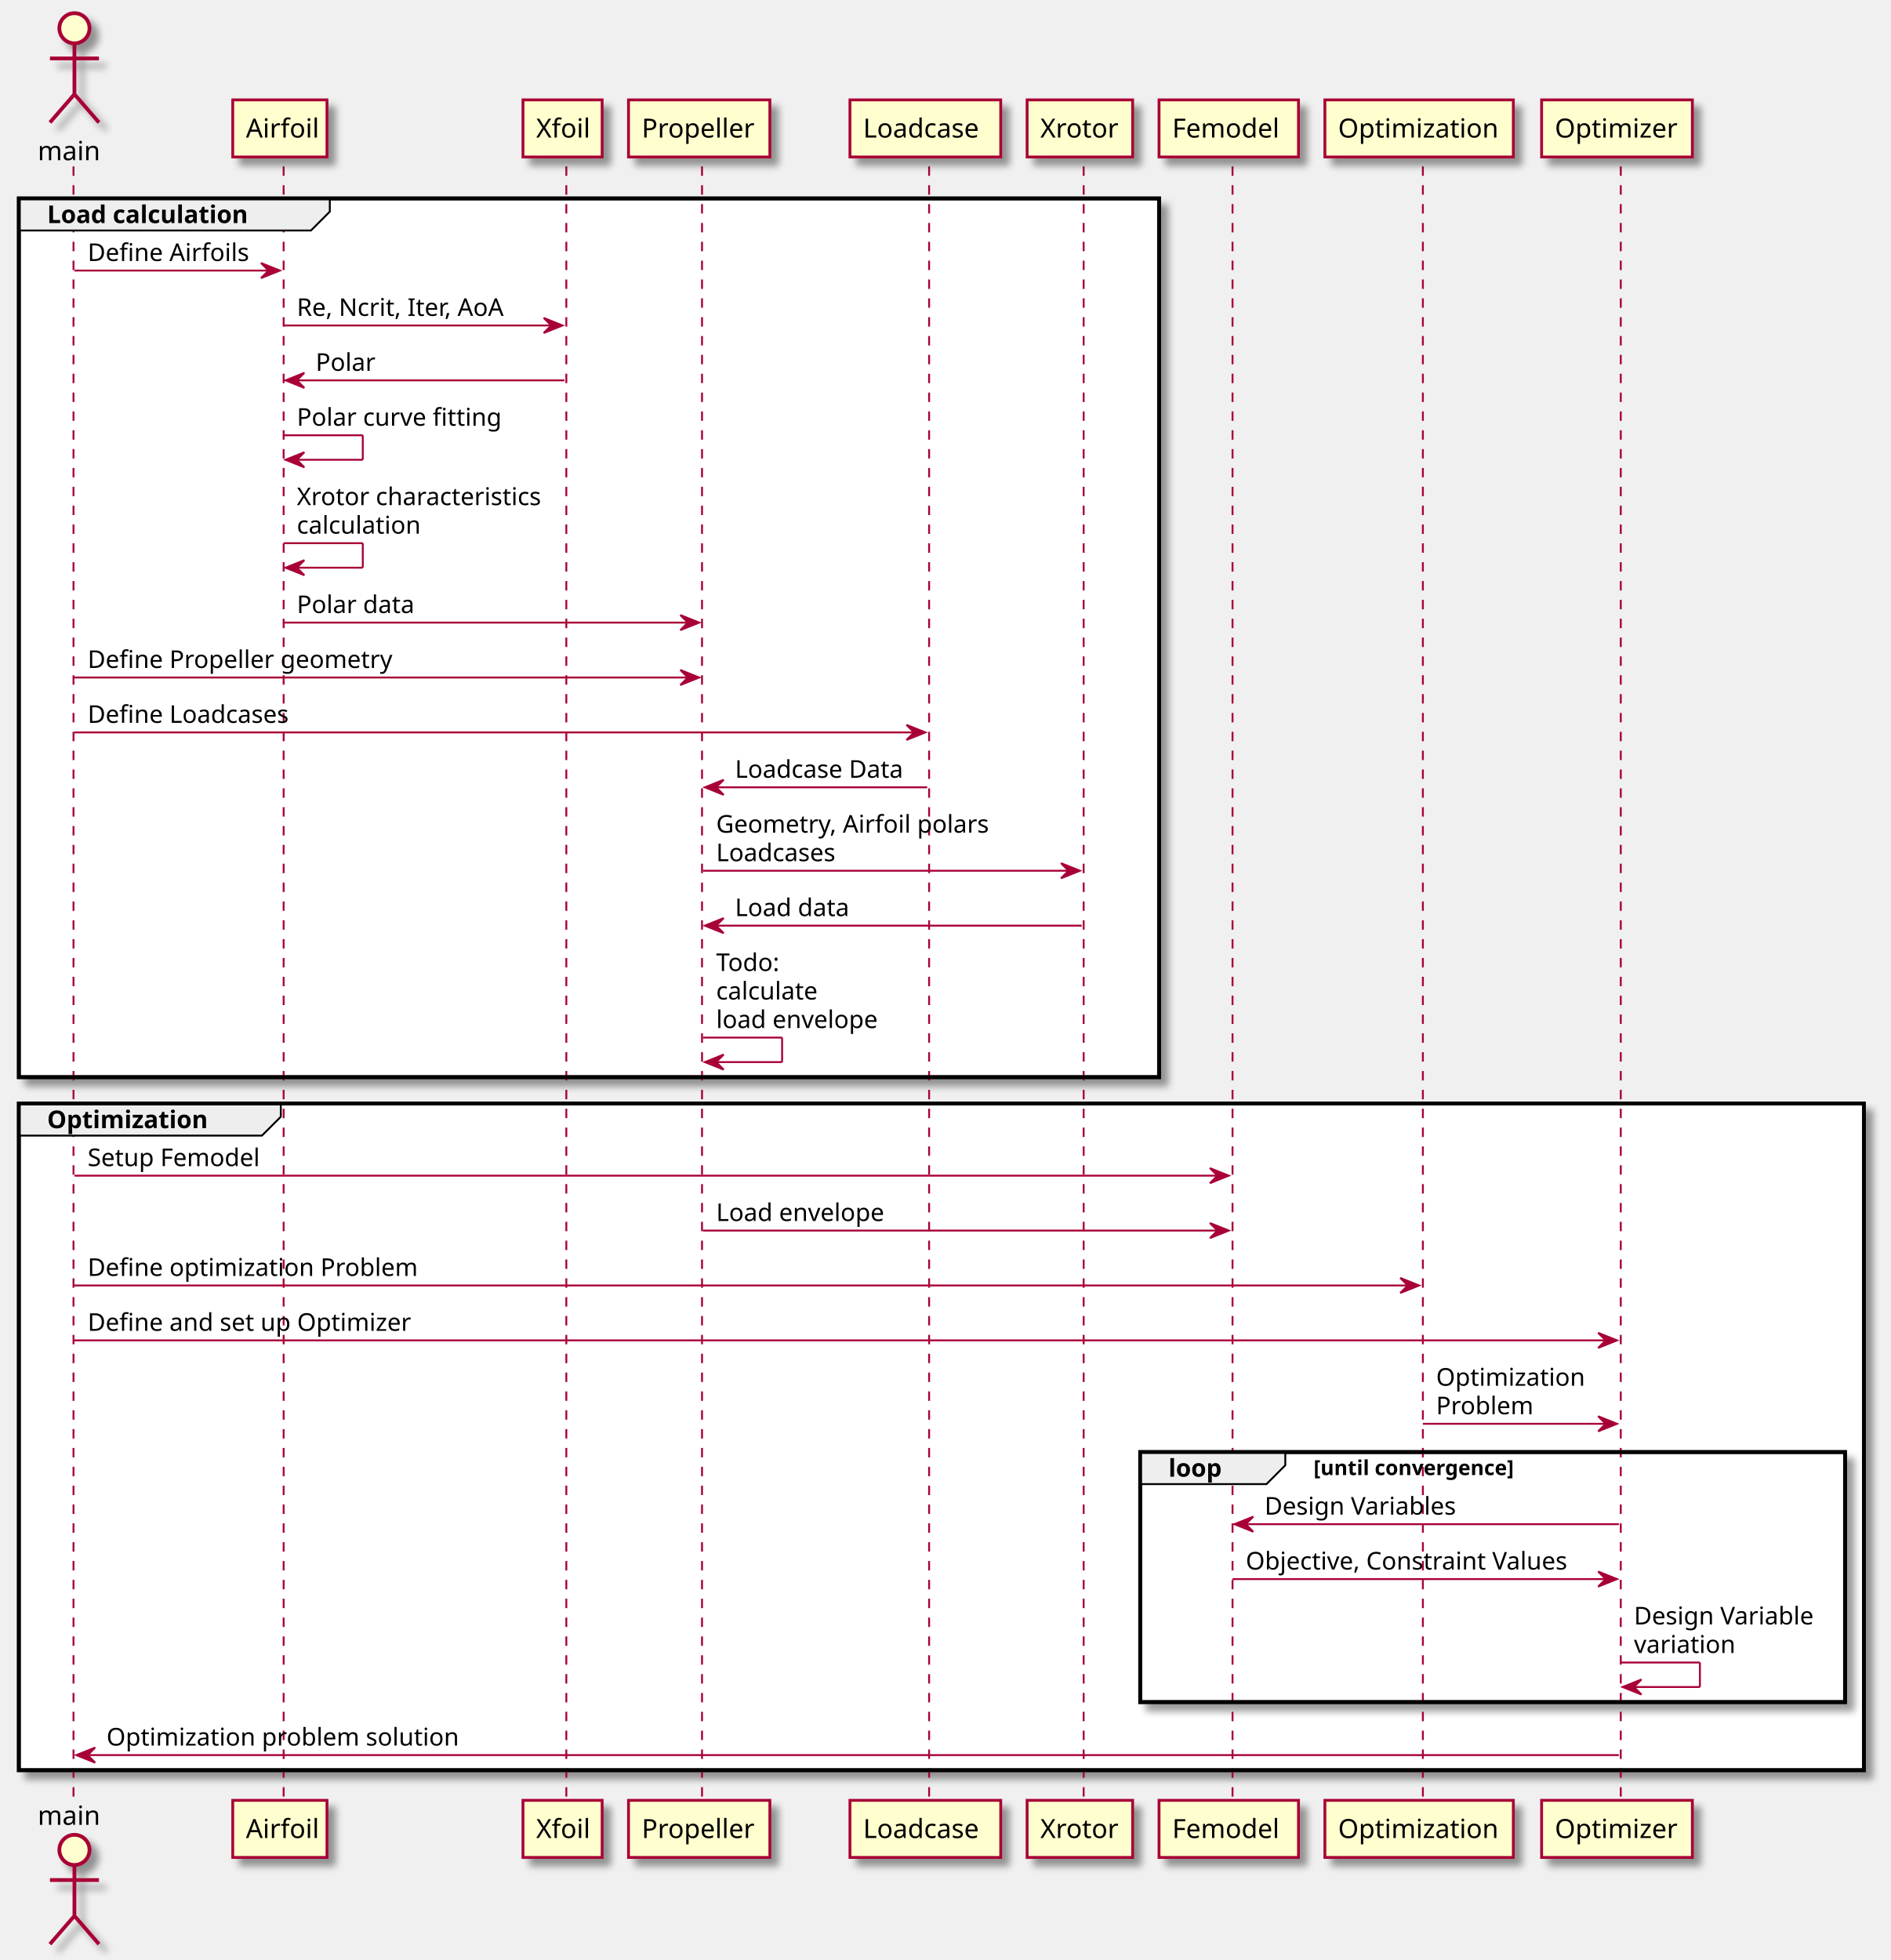
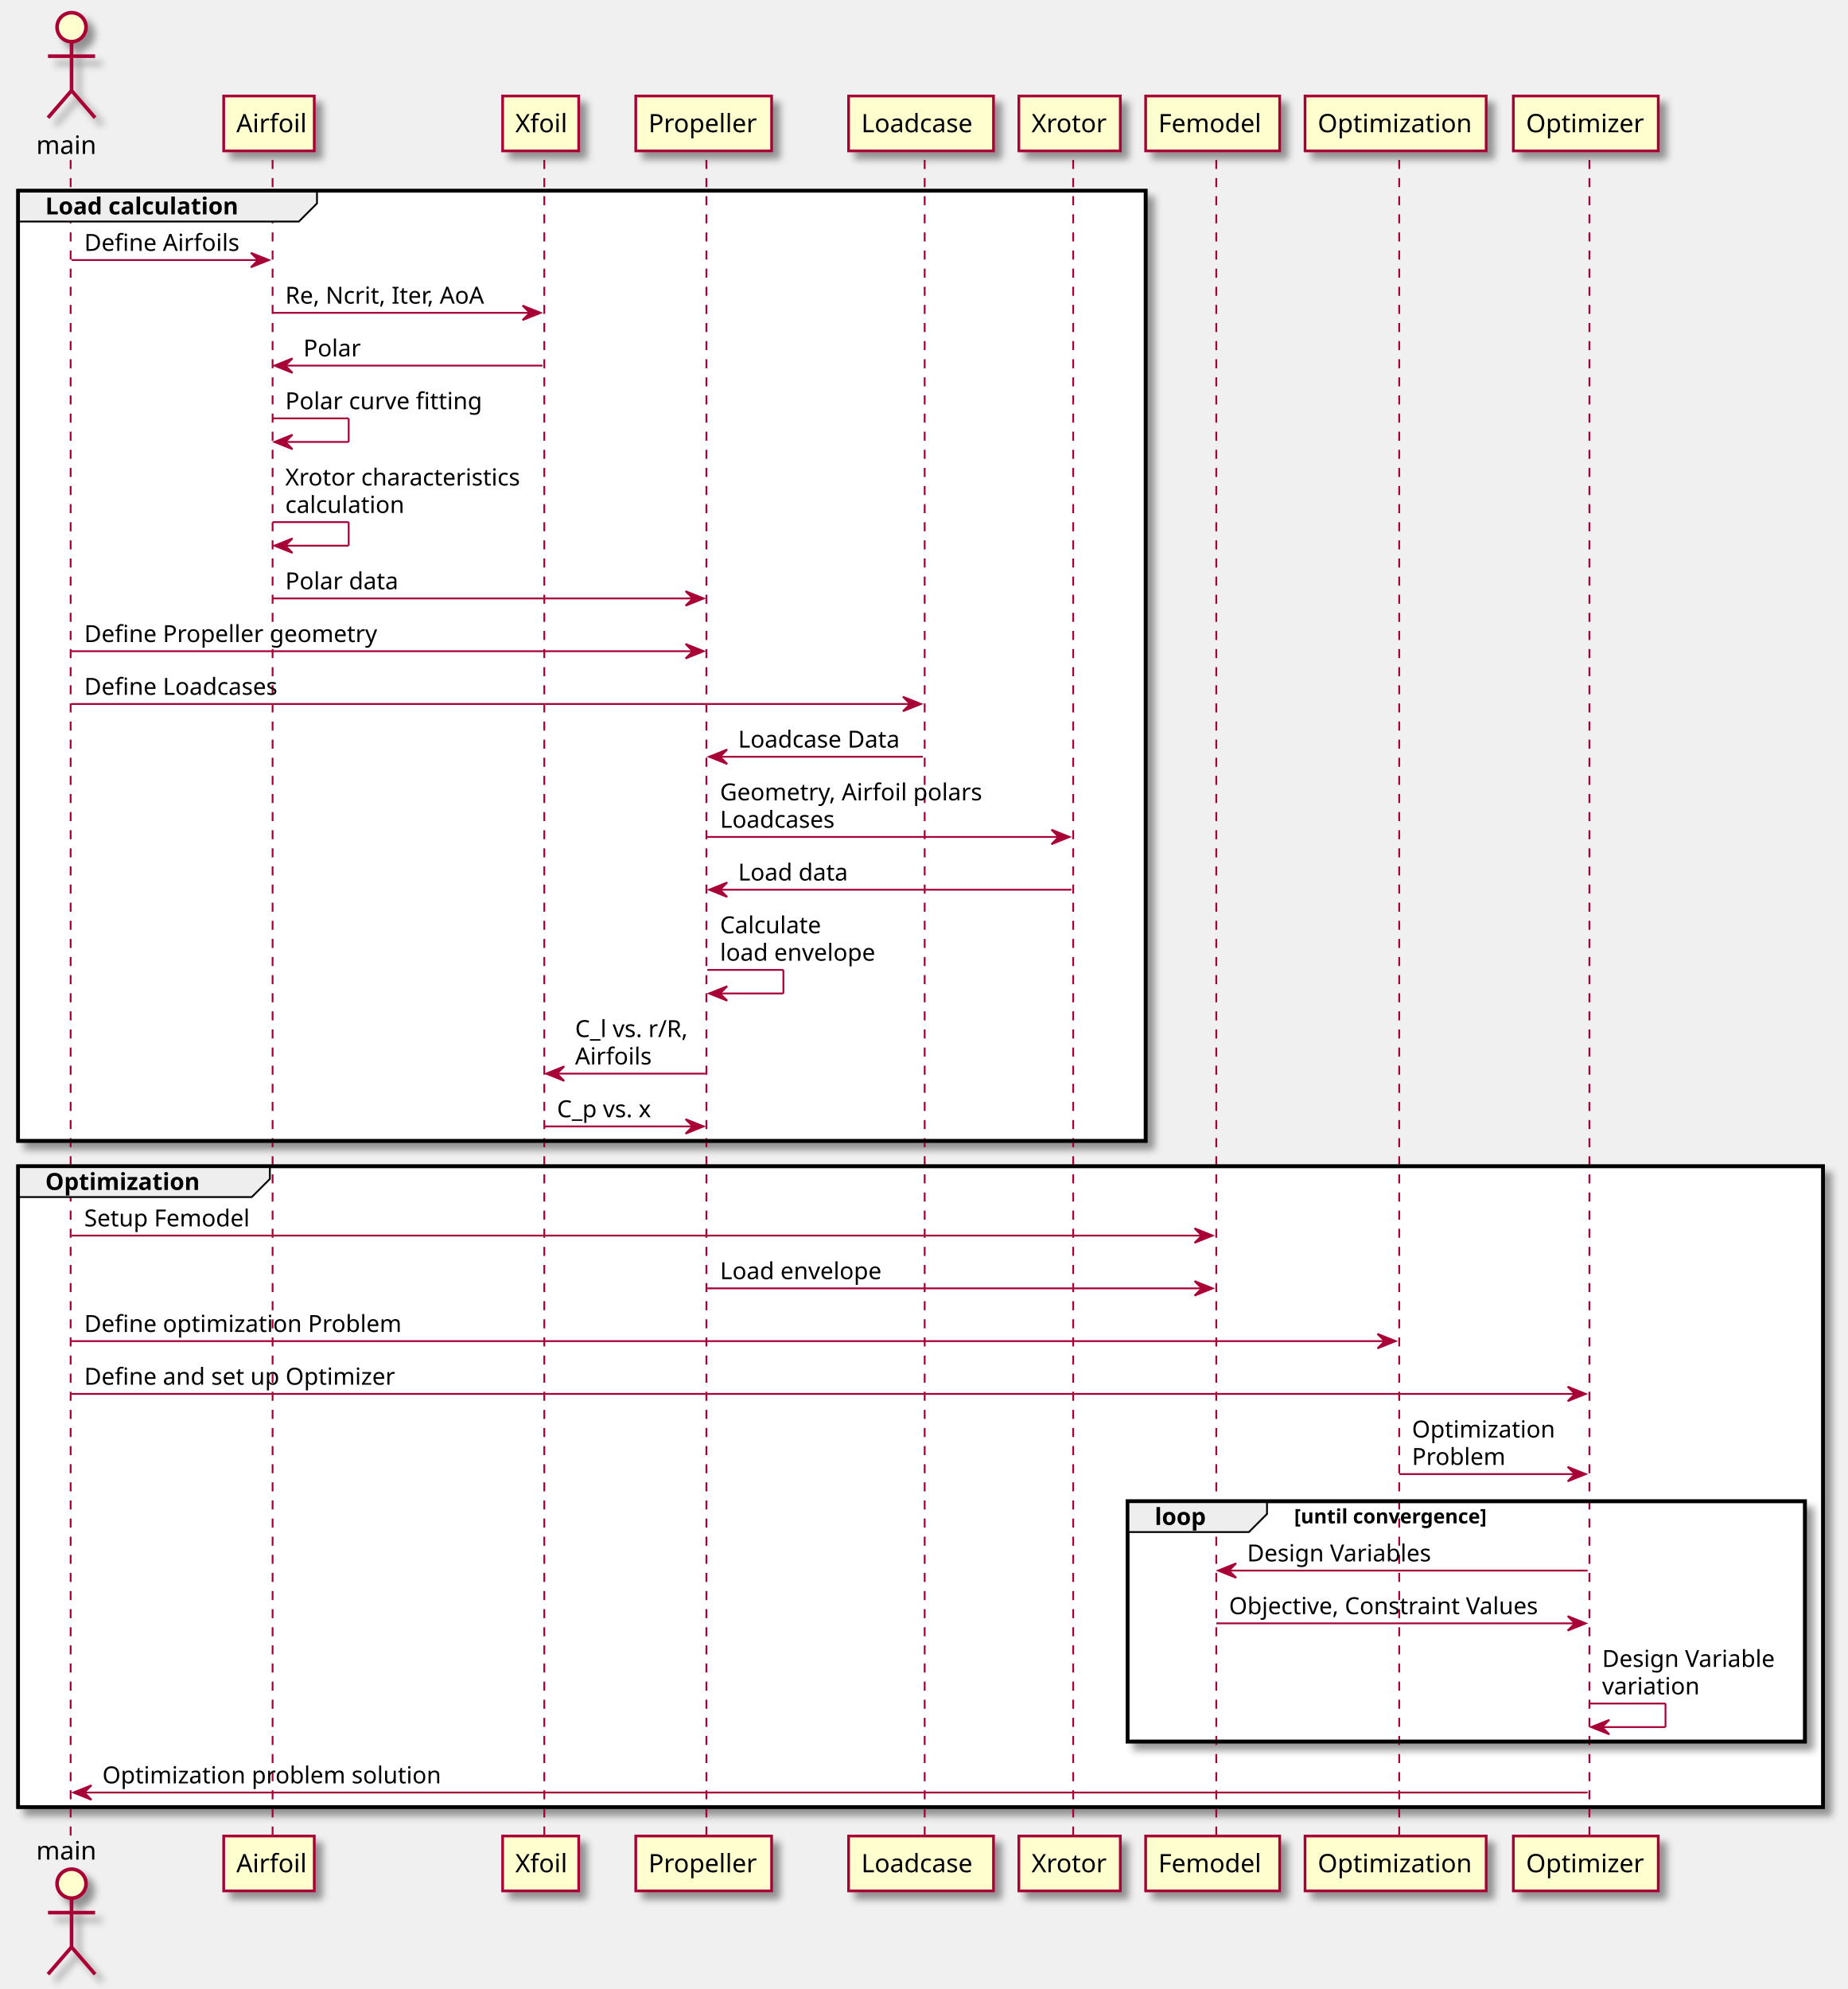
- <svg xmlns="http://www.w3.org/2000/svg" contentScriptType="application/ecmascript" contentStyleType="text/css" height="1040px" preserveAspectRatio="none" style="width:1003px;height:1040px;" version="1.1" viewBox="0 0 1003 1040" width="1003px" zoomAndPan="magnify">
+ <svg xmlns="http://www.w3.org/2000/svg" contentScriptType="application/ecmascript" contentStyleType="text/css" height="1098px" preserveAspectRatio="none" style="width:1020px;height:1098px;" version="1.1" viewBox="0 0 1020 1098" width="1020px" zoomAndPan="magnify">
  <defs>
-     <filter height="300%" id="fwmgeyakkzfft" width="300%" x="-1" y="-1">
+     <filter height="300%" id="f1nc83i99yvgrn" width="300%" x="-1" y="-1">
      <feGaussianBlur result="blurOut" stdDeviation="2.0" />
      <feColorMatrix in="blurOut" result="blurOut2" type="matrix" values="0 0 0 0 0 0 0 0 0 0 0 0 0 0 0 0 0 0 .4 0" />
      <feOffset dx="4.0" dy="4.0" in="blurOut2" result="blurOut3" />
      <feBlend in="SourceGraphic" in2="blurOut3" mode="normal" />
    </filter>
  </defs>
  <g>
-     <rect fill="#FFFFFF" filter="url(#fwmgeyakkzfft)" height="466.258" style="stroke: #000000; stroke-width: 2.0;" width="605" x="10" y="105.297" />
-     <rect fill="#FFFFFF" filter="url(#fwmgeyakkzfft)" height="353.727" style="stroke: #000000; stroke-width: 2.0;" width="979" x="10" y="585.555" />
-     <rect fill="#FFFFFF" filter="url(#fwmgeyakkzfft)" height="132.664" style="stroke: #000000; stroke-width: 2.0;" width="374" x="605" y="770.484" />
-     <line style="stroke: #A80036; stroke-width: 1.0; stroke-dasharray: 5.0,5.0;" x1="39" x2="39" y1="88.297" y2="956.281" />
-     <line style="stroke: #A80036; stroke-width: 1.0; stroke-dasharray: 5.0,5.0;" x1="150.5" x2="150.5" y1="88.297" y2="956.281" />
-     <line style="stroke: #A80036; stroke-width: 1.0; stroke-dasharray: 5.0,5.0;" x1="300.5" x2="300.5" y1="88.297" y2="956.281" />
-     <line style="stroke: #A80036; stroke-width: 1.0; stroke-dasharray: 5.0,5.0;" x1="372.5" x2="372.5" y1="88.297" y2="956.281" />
-     <line style="stroke: #A80036; stroke-width: 1.0; stroke-dasharray: 5.0,5.0;" x1="493" x2="493" y1="88.297" y2="956.281" />
-     <line style="stroke: #A80036; stroke-width: 1.0; stroke-dasharray: 5.0,5.0;" x1="575" x2="575" y1="88.297" y2="956.281" />
-     <line style="stroke: #A80036; stroke-width: 1.0; stroke-dasharray: 5.0,5.0;" x1="654" x2="654" y1="88.297" y2="956.281" />
-     <line style="stroke: #A80036; stroke-width: 1.0; stroke-dasharray: 5.0,5.0;" x1="755" x2="755" y1="88.297" y2="956.281" />
-     <line style="stroke: #A80036; stroke-width: 1.0; stroke-dasharray: 5.0,5.0;" x1="860" x2="860" y1="88.297" y2="956.281" />
+     <rect fill="#FFFFFF" filter="url(#f1nc83i99yvgrn)" height="524.523" style="stroke: #000000; stroke-width: 2.0;" width="622.5" x="10" y="105.297" />
+     <rect fill="#FFFFFF" filter="url(#f1nc83i99yvgrn)" height="353.727" style="stroke: #000000; stroke-width: 2.0;" width="996.5" x="10" y="643.82" />
+     <rect fill="#FFFFFF" filter="url(#f1nc83i99yvgrn)" height="132.664" style="stroke: #000000; stroke-width: 2.0;" width="374" x="622.5" y="828.75" />
+     <line style="stroke: #A80036; stroke-width: 1.0; stroke-dasharray: 5.0,5.0;" x1="39" x2="39" y1="88.297" y2="1014.547" />
+     <line style="stroke: #A80036; stroke-width: 1.0; stroke-dasharray: 5.0,5.0;" x1="150.5" x2="150.5" y1="88.297" y2="1014.547" />
+     <line style="stroke: #A80036; stroke-width: 1.0; stroke-dasharray: 5.0,5.0;" x1="300.5" x2="300.5" y1="88.297" y2="1014.547" />
+     <line style="stroke: #A80036; stroke-width: 1.0; stroke-dasharray: 5.0,5.0;" x1="390" x2="390" y1="88.297" y2="1014.547" />
+     <line style="stroke: #A80036; stroke-width: 1.0; stroke-dasharray: 5.0,5.0;" x1="510.5" x2="510.5" y1="88.297" y2="1014.547" />
+     <line style="stroke: #A80036; stroke-width: 1.0; stroke-dasharray: 5.0,5.0;" x1="592.5" x2="592.5" y1="88.297" y2="1014.547" />
+     <line style="stroke: #A80036; stroke-width: 1.0; stroke-dasharray: 5.0,5.0;" x1="671.5" x2="671.5" y1="88.297" y2="1014.547" />
+     <line style="stroke: #A80036; stroke-width: 1.0; stroke-dasharray: 5.0,5.0;" x1="772.5" x2="772.5" y1="88.297" y2="1014.547" />
+     <line style="stroke: #A80036; stroke-width: 1.0; stroke-dasharray: 5.0,5.0;" x1="877.5" x2="877.5" y1="88.297" y2="1014.547" />
    <text fill="#000000" font-family="sans-serif" font-size="14" lengthAdjust="spacingAndGlyphs" textLength="33" x="20" y="84.995">main</text>
-     <ellipse cx="39.5" cy="15" fill="#FEFECE" filter="url(#fwmgeyakkzfft)" rx="8" ry="8" style="stroke: #A80036; stroke-width: 2.0;" />
-     <path d="M39.5,23 L39.5,50 M26.5,31 L52.5,31 M39.5,50 L26.5,65 M39.5,50 L52.5,65 " fill="none" filter="url(#fwmgeyakkzfft)" style="stroke: #A80036; stroke-width: 2.0;" />
-     <text fill="#000000" font-family="sans-serif" font-size="14" lengthAdjust="spacingAndGlyphs" textLength="33" x="20" y="968.276">main</text>
-     <ellipse cx="39.5" cy="981.578" fill="#FEFECE" filter="url(#fwmgeyakkzfft)" rx="8" ry="8" style="stroke: #A80036; stroke-width: 2.0;" />
-     <path d="M39.5,989.578 L39.5,1016.578 M26.5,997.578 L52.5,997.578 M39.5,1016.578 L26.5,1031.578 M39.5,1016.578 L52.5,1031.578 " fill="none" filter="url(#fwmgeyakkzfft)" style="stroke: #A80036; stroke-width: 2.0;" />
-     <rect fill="#FEFECE" filter="url(#fwmgeyakkzfft)" height="30.297" style="stroke: #A80036; stroke-width: 1.5;" width="50" x="123.5" y="53" />
+     <ellipse cx="39.5" cy="15" fill="#FEFECE" filter="url(#f1nc83i99yvgrn)" rx="8" ry="8" style="stroke: #A80036; stroke-width: 2.0;" />
+     <path d="M39.5,23 L39.5,50 M26.5,31 L52.5,31 M39.5,50 L26.5,65 M39.5,50 L52.5,65 " fill="none" filter="url(#f1nc83i99yvgrn)" style="stroke: #A80036; stroke-width: 2.0;" />
+     <text fill="#000000" font-family="sans-serif" font-size="14" lengthAdjust="spacingAndGlyphs" textLength="33" x="20" y="1026.542">main</text>
+     <ellipse cx="39.5" cy="1039.844" fill="#FEFECE" filter="url(#f1nc83i99yvgrn)" rx="8" ry="8" style="stroke: #A80036; stroke-width: 2.0;" />
+     <path d="M39.5,1047.844 L39.5,1074.844 M26.5,1055.844 L52.5,1055.844 M39.5,1074.844 L26.5,1089.844 M39.5,1074.844 L52.5,1089.844 " fill="none" filter="url(#f1nc83i99yvgrn)" style="stroke: #A80036; stroke-width: 2.0;" />
+     <rect fill="#FEFECE" filter="url(#f1nc83i99yvgrn)" height="30.297" style="stroke: #A80036; stroke-width: 1.5;" width="50" x="123.5" y="53" />
    <text fill="#000000" font-family="sans-serif" font-size="14" lengthAdjust="spacingAndGlyphs" textLength="36" x="130.5" y="72.995">Airfoil</text>
-     <rect fill="#FEFECE" filter="url(#fwmgeyakkzfft)" height="30.297" style="stroke: #A80036; stroke-width: 1.5;" width="50" x="123.5" y="955.281" />
-     <text fill="#000000" font-family="sans-serif" font-size="14" lengthAdjust="spacingAndGlyphs" textLength="36" x="130.5" y="975.276">Airfoil</text>
-     <rect fill="#FEFECE" filter="url(#fwmgeyakkzfft)" height="30.297" style="stroke: #A80036; stroke-width: 1.5;" width="42" x="277.5" y="53" />
+     <rect fill="#FEFECE" filter="url(#f1nc83i99yvgrn)" height="30.297" style="stroke: #A80036; stroke-width: 1.5;" width="50" x="123.5" y="1013.547" />
+     <text fill="#000000" font-family="sans-serif" font-size="14" lengthAdjust="spacingAndGlyphs" textLength="36" x="130.5" y="1033.542">Airfoil</text>
+     <rect fill="#FEFECE" filter="url(#f1nc83i99yvgrn)" height="30.297" style="stroke: #A80036; stroke-width: 1.5;" width="42" x="277.5" y="53" />
    <text fill="#000000" font-family="sans-serif" font-size="14" lengthAdjust="spacingAndGlyphs" textLength="28" x="284.5" y="72.995">Xfoil</text>
-     <rect fill="#FEFECE" filter="url(#fwmgeyakkzfft)" height="30.297" style="stroke: #A80036; stroke-width: 1.5;" width="42" x="277.5" y="955.281" />
-     <text fill="#000000" font-family="sans-serif" font-size="14" lengthAdjust="spacingAndGlyphs" textLength="28" x="284.5" y="975.276">Xfoil</text>
-     <rect fill="#FEFECE" filter="url(#fwmgeyakkzfft)" height="30.297" style="stroke: #A80036; stroke-width: 1.5;" width="75" x="333.5" y="53" />
-     <text fill="#000000" font-family="sans-serif" font-size="14" lengthAdjust="spacingAndGlyphs" textLength="61" x="340.5" y="72.995">Propeller</text>
-     <rect fill="#FEFECE" filter="url(#fwmgeyakkzfft)" height="30.297" style="stroke: #A80036; stroke-width: 1.5;" width="75" x="333.5" y="955.281" />
-     <text fill="#000000" font-family="sans-serif" font-size="14" lengthAdjust="spacingAndGlyphs" textLength="61" x="340.5" y="975.276">Propeller</text>
-     <rect fill="#FEFECE" filter="url(#fwmgeyakkzfft)" height="30.297" style="stroke: #A80036; stroke-width: 1.5;" width="80" x="451" y="53" />
-     <text fill="#000000" font-family="sans-serif" font-size="14" lengthAdjust="spacingAndGlyphs" textLength="66" x="458" y="72.995">Loadcase</text>
-     <rect fill="#FEFECE" filter="url(#fwmgeyakkzfft)" height="30.297" style="stroke: #A80036; stroke-width: 1.5;" width="80" x="451" y="955.281" />
-     <text fill="#000000" font-family="sans-serif" font-size="14" lengthAdjust="spacingAndGlyphs" textLength="66" x="458" y="975.276">Loadcase</text>
-     <rect fill="#FEFECE" filter="url(#fwmgeyakkzfft)" height="30.297" style="stroke: #A80036; stroke-width: 1.5;" width="56" x="545" y="53" />
-     <text fill="#000000" font-family="sans-serif" font-size="14" lengthAdjust="spacingAndGlyphs" textLength="42" x="552" y="72.995">Xrotor</text>
-     <rect fill="#FEFECE" filter="url(#fwmgeyakkzfft)" height="30.297" style="stroke: #A80036; stroke-width: 1.5;" width="56" x="545" y="955.281" />
-     <text fill="#000000" font-family="sans-serif" font-size="14" lengthAdjust="spacingAndGlyphs" textLength="42" x="552" y="975.276">Xrotor</text>
-     <rect fill="#FEFECE" filter="url(#fwmgeyakkzfft)" height="30.297" style="stroke: #A80036; stroke-width: 1.5;" width="74" x="615" y="53" />
-     <text fill="#000000" font-family="sans-serif" font-size="14" lengthAdjust="spacingAndGlyphs" textLength="60" x="622" y="72.995">Femodel</text>
-     <rect fill="#FEFECE" filter="url(#fwmgeyakkzfft)" height="30.297" style="stroke: #A80036; stroke-width: 1.5;" width="74" x="615" y="955.281" />
-     <text fill="#000000" font-family="sans-serif" font-size="14" lengthAdjust="spacingAndGlyphs" textLength="60" x="622" y="975.276">Femodel</text>
-     <rect fill="#FEFECE" filter="url(#fwmgeyakkzfft)" height="30.297" style="stroke: #A80036; stroke-width: 1.5;" width="100" x="703" y="53" />
-     <text fill="#000000" font-family="sans-serif" font-size="14" lengthAdjust="spacingAndGlyphs" textLength="86" x="710" y="72.995">Optimization</text>
-     <rect fill="#FEFECE" filter="url(#fwmgeyakkzfft)" height="30.297" style="stroke: #A80036; stroke-width: 1.5;" width="100" x="703" y="955.281" />
-     <text fill="#000000" font-family="sans-serif" font-size="14" lengthAdjust="spacingAndGlyphs" textLength="86" x="710" y="975.276">Optimization</text>
-     <rect fill="#FEFECE" filter="url(#fwmgeyakkzfft)" height="30.297" style="stroke: #A80036; stroke-width: 1.5;" width="80" x="818" y="53" />
-     <text fill="#000000" font-family="sans-serif" font-size="14" lengthAdjust="spacingAndGlyphs" textLength="66" x="825" y="72.995">Optimizer</text>
-     <rect fill="#FEFECE" filter="url(#fwmgeyakkzfft)" height="30.297" style="stroke: #A80036; stroke-width: 1.5;" width="80" x="818" y="955.281" />
-     <text fill="#000000" font-family="sans-serif" font-size="14" lengthAdjust="spacingAndGlyphs" textLength="66" x="825" y="975.276">Optimizer</text>
+     <rect fill="#FEFECE" filter="url(#f1nc83i99yvgrn)" height="30.297" style="stroke: #A80036; stroke-width: 1.5;" width="42" x="277.5" y="1013.547" />
+     <text fill="#000000" font-family="sans-serif" font-size="14" lengthAdjust="spacingAndGlyphs" textLength="28" x="284.5" y="1033.542">Xfoil</text>
+     <rect fill="#FEFECE" filter="url(#f1nc83i99yvgrn)" height="30.297" style="stroke: #A80036; stroke-width: 1.5;" width="75" x="351" y="53" />
+     <text fill="#000000" font-family="sans-serif" font-size="14" lengthAdjust="spacingAndGlyphs" textLength="61" x="358" y="72.995">Propeller</text>
+     <rect fill="#FEFECE" filter="url(#f1nc83i99yvgrn)" height="30.297" style="stroke: #A80036; stroke-width: 1.5;" width="75" x="351" y="1013.547" />
+     <text fill="#000000" font-family="sans-serif" font-size="14" lengthAdjust="spacingAndGlyphs" textLength="61" x="358" y="1033.542">Propeller</text>
+     <rect fill="#FEFECE" filter="url(#f1nc83i99yvgrn)" height="30.297" style="stroke: #A80036; stroke-width: 1.5;" width="80" x="468.5" y="53" />
+     <text fill="#000000" font-family="sans-serif" font-size="14" lengthAdjust="spacingAndGlyphs" textLength="66" x="475.5" y="72.995">Loadcase</text>
+     <rect fill="#FEFECE" filter="url(#f1nc83i99yvgrn)" height="30.297" style="stroke: #A80036; stroke-width: 1.5;" width="80" x="468.5" y="1013.547" />
+     <text fill="#000000" font-family="sans-serif" font-size="14" lengthAdjust="spacingAndGlyphs" textLength="66" x="475.5" y="1033.542">Loadcase</text>
+     <rect fill="#FEFECE" filter="url(#f1nc83i99yvgrn)" height="30.297" style="stroke: #A80036; stroke-width: 1.5;" width="56" x="562.5" y="53" />
+     <text fill="#000000" font-family="sans-serif" font-size="14" lengthAdjust="spacingAndGlyphs" textLength="42" x="569.5" y="72.995">Xrotor</text>
+     <rect fill="#FEFECE" filter="url(#f1nc83i99yvgrn)" height="30.297" style="stroke: #A80036; stroke-width: 1.5;" width="56" x="562.5" y="1013.547" />
+     <text fill="#000000" font-family="sans-serif" font-size="14" lengthAdjust="spacingAndGlyphs" textLength="42" x="569.5" y="1033.542">Xrotor</text>
+     <rect fill="#FEFECE" filter="url(#f1nc83i99yvgrn)" height="30.297" style="stroke: #A80036; stroke-width: 1.5;" width="74" x="632.5" y="53" />
+     <text fill="#000000" font-family="sans-serif" font-size="14" lengthAdjust="spacingAndGlyphs" textLength="60" x="639.5" y="72.995">Femodel</text>
+     <rect fill="#FEFECE" filter="url(#f1nc83i99yvgrn)" height="30.297" style="stroke: #A80036; stroke-width: 1.5;" width="74" x="632.5" y="1013.547" />
+     <text fill="#000000" font-family="sans-serif" font-size="14" lengthAdjust="spacingAndGlyphs" textLength="60" x="639.5" y="1033.542">Femodel</text>
+     <rect fill="#FEFECE" filter="url(#f1nc83i99yvgrn)" height="30.297" style="stroke: #A80036; stroke-width: 1.5;" width="100" x="720.5" y="53" />
+     <text fill="#000000" font-family="sans-serif" font-size="14" lengthAdjust="spacingAndGlyphs" textLength="86" x="727.5" y="72.995">Optimization</text>
+     <rect fill="#FEFECE" filter="url(#f1nc83i99yvgrn)" height="30.297" style="stroke: #A80036; stroke-width: 1.5;" width="100" x="720.5" y="1013.547" />
+     <text fill="#000000" font-family="sans-serif" font-size="14" lengthAdjust="spacingAndGlyphs" textLength="86" x="727.5" y="1033.542">Optimization</text>
+     <rect fill="#FEFECE" filter="url(#f1nc83i99yvgrn)" height="30.297" style="stroke: #A80036; stroke-width: 1.5;" width="80" x="835.5" y="53" />
+     <text fill="#000000" font-family="sans-serif" font-size="14" lengthAdjust="spacingAndGlyphs" textLength="66" x="842.5" y="72.995">Optimizer</text>
+     <rect fill="#FEFECE" filter="url(#f1nc83i99yvgrn)" height="30.297" style="stroke: #A80036; stroke-width: 1.5;" width="80" x="835.5" y="1013.547" />
+     <text fill="#000000" font-family="sans-serif" font-size="14" lengthAdjust="spacingAndGlyphs" textLength="66" x="842.5" y="1033.542">Optimizer</text>
    <path d="M10,105.297 L175,105.297 L175,112.297 L165,122.297 L10,122.297 L10,105.297 " fill="#EEEEEE" style="stroke: #000000; stroke-width: 1.0;" />
-     <rect fill="none" height="466.258" style="stroke: #000000; stroke-width: 2.0;" width="605" x="10" y="105.297" />
+     <rect fill="none" height="524.523" style="stroke: #000000; stroke-width: 2.0;" width="622.5" x="10" y="105.297" />
    <text fill="#000000" font-family="sans-serif" font-size="13" font-weight="bold" lengthAdjust="spacingAndGlyphs" textLength="120" x="25" y="118.364">Load calculation</text>
    <polygon fill="#A80036" points="138.5,139.562,148.5,143.562,138.5,147.562,142.5,143.562" style="stroke: #A80036; stroke-width: 1.0;" />
    <line style="stroke: #A80036; stroke-width: 1.0;" x1="39.5" x2="144.5" y1="143.562" y2="143.562" />
    <text fill="#000000" font-family="sans-serif" font-size="13" lengthAdjust="spacingAndGlyphs" textLength="87" x="46.5" y="138.497">Define Airfoils</text>
    <polygon fill="#A80036" points="288.5,168.695,298.5,172.695,288.5,176.695,292.5,172.695" style="stroke: #A80036; stroke-width: 1.0;" />
    <line style="stroke: #A80036; stroke-width: 1.0;" x1="150.5" x2="294.5" y1="172.695" y2="172.695" />
    <text fill="#000000" font-family="sans-serif" font-size="13" lengthAdjust="spacingAndGlyphs" textLength="117" x="157.5" y="167.629">Re, Ncrit, Iter, AoA</text>
    <polygon fill="#A80036" points="161.5,197.828,151.5,201.828,161.5,205.828,157.5,201.828" style="stroke: #A80036; stroke-width: 1.0;" />
    <line style="stroke: #A80036; stroke-width: 1.0;" x1="155.5" x2="299.5" y1="201.828" y2="201.828" />
    <text fill="#000000" font-family="sans-serif" font-size="13" lengthAdjust="spacingAndGlyphs" textLength="32" x="167.5" y="196.762">Polar</text>
    <line style="stroke: #A80036; stroke-width: 1.0;" x1="150.5" x2="192.5" y1="230.961" y2="230.961" />
    <line style="stroke: #A80036; stroke-width: 1.0;" x1="192.5" x2="192.5" y1="230.961" y2="243.961" />
    <line style="stroke: #A80036; stroke-width: 1.0;" x1="151.5" x2="192.5" y1="243.961" y2="243.961" />
    <polygon fill="#A80036" points="161.5,239.961,151.5,243.961,161.5,247.961,157.5,243.961" style="stroke: #A80036; stroke-width: 1.0;" />
    <text fill="#000000" font-family="sans-serif" font-size="13" lengthAdjust="spacingAndGlyphs" textLength="111" x="157.5" y="225.895">Polar curve fitting</text>
    <line style="stroke: #A80036; stroke-width: 1.0;" x1="150.5" x2="192.5" y1="288.227" y2="288.227" />
    <line style="stroke: #A80036; stroke-width: 1.0;" x1="192.5" x2="192.5" y1="288.227" y2="301.227" />
    <line style="stroke: #A80036; stroke-width: 1.0;" x1="151.5" x2="192.5" y1="301.227" y2="301.227" />
    <polygon fill="#A80036" points="161.5,297.227,151.5,301.227,161.5,305.227,157.5,301.227" style="stroke: #A80036; stroke-width: 1.0;" />
    <text fill="#000000" font-family="sans-serif" font-size="13" lengthAdjust="spacingAndGlyphs" textLength="136" x="157.5" y="268.028">Xrotor characteristics</text>
    <text fill="#000000" font-family="sans-serif" font-size="13" lengthAdjust="spacingAndGlyphs" textLength="68" x="157.5" y="283.161">calculation</text>
-     <polygon fill="#A80036" points="361,326.359,371,330.359,361,334.359,365,330.359" style="stroke: #A80036; stroke-width: 1.0;" />
-     <line style="stroke: #A80036; stroke-width: 1.0;" x1="150.5" x2="367" y1="330.359" y2="330.359" />
+     <polygon fill="#A80036" points="378.5,326.359,388.5,330.359,378.5,334.359,382.5,330.359" style="stroke: #A80036; stroke-width: 1.0;" />
+     <line style="stroke: #A80036; stroke-width: 1.0;" x1="150.5" x2="384.5" y1="330.359" y2="330.359" />
    <text fill="#000000" font-family="sans-serif" font-size="13" lengthAdjust="spacingAndGlyphs" textLength="65" x="157.5" y="325.293">Polar data</text>
-     <polygon fill="#A80036" points="361,355.492,371,359.492,361,363.492,365,359.492" style="stroke: #A80036; stroke-width: 1.0;" />
-     <line style="stroke: #A80036; stroke-width: 1.0;" x1="39.5" x2="367" y1="359.492" y2="359.492" />
+     <polygon fill="#A80036" points="378.5,355.492,388.5,359.492,378.5,363.492,382.5,359.492" style="stroke: #A80036; stroke-width: 1.0;" />
+     <line style="stroke: #A80036; stroke-width: 1.0;" x1="39.5" x2="384.5" y1="359.492" y2="359.492" />
    <text fill="#000000" font-family="sans-serif" font-size="13" lengthAdjust="spacingAndGlyphs" textLength="167" x="46.5" y="354.426">Define Propeller geometry</text>
-     <polygon fill="#A80036" points="481,384.625,491,388.625,481,392.625,485,388.625" style="stroke: #A80036; stroke-width: 1.0;" />
-     <line style="stroke: #A80036; stroke-width: 1.0;" x1="39.5" x2="487" y1="388.625" y2="388.625" />
+     <polygon fill="#A80036" points="498.5,384.625,508.5,388.625,498.5,392.625,502.5,388.625" style="stroke: #A80036; stroke-width: 1.0;" />
+     <line style="stroke: #A80036; stroke-width: 1.0;" x1="39.5" x2="504.5" y1="388.625" y2="388.625" />
    <text fill="#000000" font-family="sans-serif" font-size="13" lengthAdjust="spacingAndGlyphs" textLength="113" x="46.5" y="383.559">Define Loadcases</text>
-     <polygon fill="#A80036" points="384,413.758,374,417.758,384,421.758,380,417.758" style="stroke: #A80036; stroke-width: 1.0;" />
-     <line style="stroke: #A80036; stroke-width: 1.0;" x1="378" x2="492" y1="417.758" y2="417.758" />
-     <text fill="#000000" font-family="sans-serif" font-size="13" lengthAdjust="spacingAndGlyphs" textLength="96" x="390" y="412.692">Loadcase Data</text>
-     <polygon fill="#A80036" points="563,458.023,573,462.023,563,466.023,567,462.023" style="stroke: #A80036; stroke-width: 1.0;" />
-     <line style="stroke: #A80036; stroke-width: 1.0;" x1="373" x2="569" y1="462.023" y2="462.023" />
-     <text fill="#000000" font-family="sans-serif" font-size="13" lengthAdjust="spacingAndGlyphs" textLength="150" x="380" y="441.825">Geometry, Airfoil polars</text>
-     <text fill="#000000" font-family="sans-serif" font-size="13" lengthAdjust="spacingAndGlyphs" textLength="68" x="380" y="456.957">Loadcases</text>
-     <polygon fill="#A80036" points="384,487.156,374,491.156,384,495.156,380,491.156" style="stroke: #A80036; stroke-width: 1.0;" />
-     <line style="stroke: #A80036; stroke-width: 1.0;" x1="378" x2="574" y1="491.156" y2="491.156" />
-     <text fill="#000000" font-family="sans-serif" font-size="13" lengthAdjust="spacingAndGlyphs" textLength="64" x="390" y="486.09">Load data</text>
-     <line style="stroke: #A80036; stroke-width: 1.0;" x1="373" x2="415" y1="550.555" y2="550.555" />
-     <line style="stroke: #A80036; stroke-width: 1.0;" x1="415" x2="415" y1="550.555" y2="563.555" />
-     <line style="stroke: #A80036; stroke-width: 1.0;" x1="374" x2="415" y1="563.555" y2="563.555" />
-     <polygon fill="#A80036" points="384,559.555,374,563.555,384,567.555,380,563.555" style="stroke: #A80036; stroke-width: 1.0;" />
-     <text fill="#000000" font-family="sans-serif" font-size="13" lengthAdjust="spacingAndGlyphs" textLength="35" x="380" y="515.223">Todo:</text>
-     <text fill="#000000" font-family="sans-serif" font-size="13" lengthAdjust="spacingAndGlyphs" textLength="57" x="380" y="530.356">calculate</text>
-     <text fill="#000000" font-family="sans-serif" font-size="13" lengthAdjust="spacingAndGlyphs" textLength="89" x="380" y="545.489">load envelope</text>
-     <path d="M10,585.555 L149,585.555 L149,592.555 L139,602.555 L10,602.555 L10,585.555 " fill="#EEEEEE" style="stroke: #000000; stroke-width: 1.0;" />
-     <rect fill="none" height="353.727" style="stroke: #000000; stroke-width: 2.0;" width="979" x="10" y="585.555" />
-     <text fill="#000000" font-family="sans-serif" font-size="13" font-weight="bold" lengthAdjust="spacingAndGlyphs" textLength="94" x="25" y="598.622">Optimization</text>
-     <polygon fill="#A80036" points="642,619.82,652,623.82,642,627.82,646,623.82" style="stroke: #A80036; stroke-width: 1.0;" />
-     <line style="stroke: #A80036; stroke-width: 1.0;" x1="39.5" x2="648" y1="623.82" y2="623.82" />
-     <text fill="#000000" font-family="sans-serif" font-size="13" lengthAdjust="spacingAndGlyphs" textLength="97" x="46.5" y="618.754">Setup Femodel</text>
-     <polygon fill="#A80036" points="642,648.953,652,652.953,642,656.953,646,652.953" style="stroke: #A80036; stroke-width: 1.0;" />
-     <line style="stroke: #A80036; stroke-width: 1.0;" x1="373" x2="648" y1="652.953" y2="652.953" />
-     <text fill="#000000" font-family="sans-serif" font-size="13" lengthAdjust="spacingAndGlyphs" textLength="93" x="380" y="647.887">Load envelope</text>
-     <polygon fill="#A80036" points="743,678.086,753,682.086,743,686.086,747,682.086" style="stroke: #A80036; stroke-width: 1.0;" />
-     <line style="stroke: #A80036; stroke-width: 1.0;" x1="39.5" x2="749" y1="682.086" y2="682.086" />
-     <text fill="#000000" font-family="sans-serif" font-size="13" lengthAdjust="spacingAndGlyphs" textLength="181" x="46.5" y="677.02">Define optimization Problem</text>
-     <polygon fill="#A80036" points="848,707.219,858,711.219,848,715.219,852,711.219" style="stroke: #A80036; stroke-width: 1.0;" />
-     <line style="stroke: #A80036; stroke-width: 1.0;" x1="39.5" x2="854" y1="711.219" y2="711.219" />
-     <text fill="#000000" font-family="sans-serif" font-size="13" lengthAdjust="spacingAndGlyphs" textLength="179" x="46.5" y="706.153">Define and set up Optimizer</text>
-     <polygon fill="#A80036" points="848,751.484,858,755.484,848,759.484,852,755.484" style="stroke: #A80036; stroke-width: 1.0;" />
-     <line style="stroke: #A80036; stroke-width: 1.0;" x1="755" x2="854" y1="755.484" y2="755.484" />
-     <text fill="#000000" font-family="sans-serif" font-size="13" lengthAdjust="spacingAndGlyphs" textLength="81" x="762" y="735.286">Optimization</text>
-     <text fill="#000000" font-family="sans-serif" font-size="13" lengthAdjust="spacingAndGlyphs" textLength="53" x="762" y="750.418">Problem</text>
-     <path d="M605,770.484 L682,770.484 L682,777.484 L672,787.484 L605,787.484 L605,770.484 " fill="#EEEEEE" style="stroke: #000000; stroke-width: 1.0;" />
-     <rect fill="none" height="132.664" style="stroke: #000000; stroke-width: 2.0;" width="374" x="605" y="770.484" />
-     <text fill="#000000" font-family="sans-serif" font-size="13" font-weight="bold" lengthAdjust="spacingAndGlyphs" textLength="32" x="620" y="783.551">loop</text>
-     <text fill="#000000" font-family="sans-serif" font-size="11" font-weight="bold" lengthAdjust="spacingAndGlyphs" textLength="125" x="697" y="782.695">[until convergence]</text>
-     <polygon fill="#A80036" points="665,804.75,655,808.75,665,812.75,661,808.75" style="stroke: #A80036; stroke-width: 1.0;" />
-     <line style="stroke: #A80036; stroke-width: 1.0;" x1="659" x2="859" y1="808.75" y2="808.75" />
-     <text fill="#000000" font-family="sans-serif" font-size="13" lengthAdjust="spacingAndGlyphs" textLength="107" x="671" y="803.684">Design Variables</text>
-     <polygon fill="#A80036" points="848,833.883,858,837.883,848,841.883,852,837.883" style="stroke: #A80036; stroke-width: 1.0;" />
-     <line style="stroke: #A80036; stroke-width: 1.0;" x1="654" x2="854" y1="837.883" y2="837.883" />
-     <text fill="#000000" font-family="sans-serif" font-size="13" lengthAdjust="spacingAndGlyphs" textLength="180" x="661" y="832.817">Objective, Constraint Values</text>
-     <line style="stroke: #A80036; stroke-width: 1.0;" x1="860" x2="902" y1="882.148" y2="882.148" />
-     <line style="stroke: #A80036; stroke-width: 1.0;" x1="902" x2="902" y1="882.148" y2="895.148" />
-     <line style="stroke: #A80036; stroke-width: 1.0;" x1="861" x2="902" y1="895.148" y2="895.148" />
-     <polygon fill="#A80036" points="871,891.148,861,895.148,871,899.148,867,895.148" style="stroke: #A80036; stroke-width: 1.0;" />
-     <text fill="#000000" font-family="sans-serif" font-size="13" lengthAdjust="spacingAndGlyphs" textLength="100" x="867" y="861.95">Design Variable</text>
-     <text fill="#000000" font-family="sans-serif" font-size="13" lengthAdjust="spacingAndGlyphs" textLength="55" x="867" y="877.082">variation</text>
-     <polygon fill="#A80036" points="50.5,927.281,40.5,931.281,50.5,935.281,46.5,931.281" style="stroke: #A80036; stroke-width: 1.0;" />
-     <line style="stroke: #A80036; stroke-width: 1.0;" x1="44.5" x2="859" y1="931.281" y2="931.281" />
-     <text fill="#000000" font-family="sans-serif" font-size="13" lengthAdjust="spacingAndGlyphs" textLength="192" x="56.5" y="926.215">Optimization problem solution</text>
+     <polygon fill="#A80036" points="401.5,413.758,391.5,417.758,401.5,421.758,397.5,417.758" style="stroke: #A80036; stroke-width: 1.0;" />
+     <line style="stroke: #A80036; stroke-width: 1.0;" x1="395.5" x2="509.5" y1="417.758" y2="417.758" />
+     <text fill="#000000" font-family="sans-serif" font-size="13" lengthAdjust="spacingAndGlyphs" textLength="96" x="407.5" y="412.692">Loadcase Data</text>
+     <polygon fill="#A80036" points="580.5,458.023,590.5,462.023,580.5,466.023,584.5,462.023" style="stroke: #A80036; stroke-width: 1.0;" />
+     <line style="stroke: #A80036; stroke-width: 1.0;" x1="390.5" x2="586.5" y1="462.023" y2="462.023" />
+     <text fill="#000000" font-family="sans-serif" font-size="13" lengthAdjust="spacingAndGlyphs" textLength="150" x="397.5" y="441.825">Geometry, Airfoil polars</text>
+     <text fill="#000000" font-family="sans-serif" font-size="13" lengthAdjust="spacingAndGlyphs" textLength="68" x="397.5" y="456.957">Loadcases</text>
+     <polygon fill="#A80036" points="401.5,487.156,391.5,491.156,401.5,495.156,397.5,491.156" style="stroke: #A80036; stroke-width: 1.0;" />
+     <line style="stroke: #A80036; stroke-width: 1.0;" x1="395.5" x2="591.5" y1="491.156" y2="491.156" />
+     <text fill="#000000" font-family="sans-serif" font-size="13" lengthAdjust="spacingAndGlyphs" textLength="64" x="407.5" y="486.09">Load data</text>
+     <line style="stroke: #A80036; stroke-width: 1.0;" x1="390.5" x2="432.5" y1="535.422" y2="535.422" />
+     <line style="stroke: #A80036; stroke-width: 1.0;" x1="432.5" x2="432.5" y1="535.422" y2="548.422" />
+     <line style="stroke: #A80036; stroke-width: 1.0;" x1="391.5" x2="432.5" y1="548.422" y2="548.422" />
+     <polygon fill="#A80036" points="401.5,544.422,391.5,548.422,401.5,552.422,397.5,548.422" style="stroke: #A80036; stroke-width: 1.0;" />
+     <text fill="#000000" font-family="sans-serif" font-size="13" lengthAdjust="spacingAndGlyphs" textLength="59" x="397.5" y="515.223">Calculate</text>
+     <text fill="#000000" font-family="sans-serif" font-size="13" lengthAdjust="spacingAndGlyphs" textLength="89" x="397.5" y="530.356">load envelope</text>
+     <polygon fill="#A80036" points="311.5,588.688,301.5,592.688,311.5,596.688,307.5,592.688" style="stroke: #A80036; stroke-width: 1.0;" />
+     <line style="stroke: #A80036; stroke-width: 1.0;" x1="305.5" x2="389.5" y1="592.688" y2="592.688" />
+     <text fill="#000000" font-family="sans-serif" font-size="13" lengthAdjust="spacingAndGlyphs" textLength="66" x="317.5" y="572.489">C_l vs. r/R,</text>
+     <text fill="#000000" font-family="sans-serif" font-size="13" lengthAdjust="spacingAndGlyphs" textLength="42" x="317.5" y="587.622">Airfoils</text>
+     <polygon fill="#A80036" points="378.5,617.82,388.5,621.82,378.5,625.82,382.5,621.82" style="stroke: #A80036; stroke-width: 1.0;" />
+     <line style="stroke: #A80036; stroke-width: 1.0;" x1="300.5" x2="384.5" y1="621.82" y2="621.82" />
+     <text fill="#000000" font-family="sans-serif" font-size="13" lengthAdjust="spacingAndGlyphs" textLength="57" x="307.5" y="616.754">C_p vs. x</text>
+     <path d="M10,643.82 L149,643.82 L149,650.82 L139,660.82 L10,660.82 L10,643.82 " fill="#EEEEEE" style="stroke: #000000; stroke-width: 1.0;" />
+     <rect fill="none" height="353.727" style="stroke: #000000; stroke-width: 2.0;" width="996.5" x="10" y="643.82" />
+     <text fill="#000000" font-family="sans-serif" font-size="13" font-weight="bold" lengthAdjust="spacingAndGlyphs" textLength="94" x="25" y="656.887">Optimization</text>
+     <polygon fill="#A80036" points="659.5,678.086,669.5,682.086,659.5,686.086,663.5,682.086" style="stroke: #A80036; stroke-width: 1.0;" />
+     <line style="stroke: #A80036; stroke-width: 1.0;" x1="39.5" x2="665.5" y1="682.086" y2="682.086" />
+     <text fill="#000000" font-family="sans-serif" font-size="13" lengthAdjust="spacingAndGlyphs" textLength="97" x="46.5" y="677.02">Setup Femodel</text>
+     <polygon fill="#A80036" points="659.5,707.219,669.5,711.219,659.5,715.219,663.5,711.219" style="stroke: #A80036; stroke-width: 1.0;" />
+     <line style="stroke: #A80036; stroke-width: 1.0;" x1="390.5" x2="665.5" y1="711.219" y2="711.219" />
+     <text fill="#000000" font-family="sans-serif" font-size="13" lengthAdjust="spacingAndGlyphs" textLength="93" x="397.5" y="706.153">Load envelope</text>
+     <polygon fill="#A80036" points="760.5,736.352,770.5,740.352,760.5,744.352,764.5,740.352" style="stroke: #A80036; stroke-width: 1.0;" />
+     <line style="stroke: #A80036; stroke-width: 1.0;" x1="39.5" x2="766.5" y1="740.352" y2="740.352" />
+     <text fill="#000000" font-family="sans-serif" font-size="13" lengthAdjust="spacingAndGlyphs" textLength="181" x="46.5" y="735.286">Define optimization Problem</text>
+     <polygon fill="#A80036" points="865.5,765.484,875.5,769.484,865.5,773.484,869.5,769.484" style="stroke: #A80036; stroke-width: 1.0;" />
+     <line style="stroke: #A80036; stroke-width: 1.0;" x1="39.5" x2="871.5" y1="769.484" y2="769.484" />
+     <text fill="#000000" font-family="sans-serif" font-size="13" lengthAdjust="spacingAndGlyphs" textLength="179" x="46.5" y="764.418">Define and set up Optimizer</text>
+     <polygon fill="#A80036" points="865.5,809.75,875.5,813.75,865.5,817.75,869.5,813.75" style="stroke: #A80036; stroke-width: 1.0;" />
+     <line style="stroke: #A80036; stroke-width: 1.0;" x1="772.5" x2="871.5" y1="813.75" y2="813.75" />
+     <text fill="#000000" font-family="sans-serif" font-size="13" lengthAdjust="spacingAndGlyphs" textLength="81" x="779.5" y="793.551">Optimization</text>
+     <text fill="#000000" font-family="sans-serif" font-size="13" lengthAdjust="spacingAndGlyphs" textLength="53" x="779.5" y="808.684">Problem</text>
+     <path d="M622.5,828.75 L699.5,828.75 L699.5,835.75 L689.5,845.75 L622.5,845.75 L622.5,828.75 " fill="#EEEEEE" style="stroke: #000000; stroke-width: 1.0;" />
+     <rect fill="none" height="132.664" style="stroke: #000000; stroke-width: 2.0;" width="374" x="622.5" y="828.75" />
+     <text fill="#000000" font-family="sans-serif" font-size="13" font-weight="bold" lengthAdjust="spacingAndGlyphs" textLength="32" x="637.5" y="841.817">loop</text>
+     <text fill="#000000" font-family="sans-serif" font-size="11" font-weight="bold" lengthAdjust="spacingAndGlyphs" textLength="125" x="714.5" y="840.96">[until convergence]</text>
+     <polygon fill="#A80036" points="682.5,863.016,672.5,867.016,682.5,871.016,678.5,867.016" style="stroke: #A80036; stroke-width: 1.0;" />
+     <line style="stroke: #A80036; stroke-width: 1.0;" x1="676.5" x2="876.5" y1="867.016" y2="867.016" />
+     <text fill="#000000" font-family="sans-serif" font-size="13" lengthAdjust="spacingAndGlyphs" textLength="107" x="688.5" y="861.95">Design Variables</text>
+     <polygon fill="#A80036" points="865.5,892.148,875.5,896.148,865.5,900.148,869.5,896.148" style="stroke: #A80036; stroke-width: 1.0;" />
+     <line style="stroke: #A80036; stroke-width: 1.0;" x1="671.5" x2="871.5" y1="896.148" y2="896.148" />
+     <text fill="#000000" font-family="sans-serif" font-size="13" lengthAdjust="spacingAndGlyphs" textLength="180" x="678.5" y="891.082">Objective, Constraint Values</text>
+     <line style="stroke: #A80036; stroke-width: 1.0;" x1="877.5" x2="919.5" y1="940.414" y2="940.414" />
+     <line style="stroke: #A80036; stroke-width: 1.0;" x1="919.5" x2="919.5" y1="940.414" y2="953.414" />
+     <line style="stroke: #A80036; stroke-width: 1.0;" x1="878.5" x2="919.5" y1="953.414" y2="953.414" />
+     <polygon fill="#A80036" points="888.5,949.414,878.5,953.414,888.5,957.414,884.5,953.414" style="stroke: #A80036; stroke-width: 1.0;" />
+     <text fill="#000000" font-family="sans-serif" font-size="13" lengthAdjust="spacingAndGlyphs" textLength="100" x="884.5" y="920.215">Design Variable</text>
+     <text fill="#000000" font-family="sans-serif" font-size="13" lengthAdjust="spacingAndGlyphs" textLength="55" x="884.5" y="935.348">variation</text>
+     <polygon fill="#A80036" points="50.5,985.547,40.5,989.547,50.5,993.547,46.5,989.547" style="stroke: #A80036; stroke-width: 1.0;" />
+     <line style="stroke: #A80036; stroke-width: 1.0;" x1="44.5" x2="876.5" y1="989.547" y2="989.547" />
+     <text fill="#000000" font-family="sans-serif" font-size="13" lengthAdjust="spacingAndGlyphs" textLength="192" x="56.5" y="984.481">Optimization problem solution</text>
  </g>
</svg>
